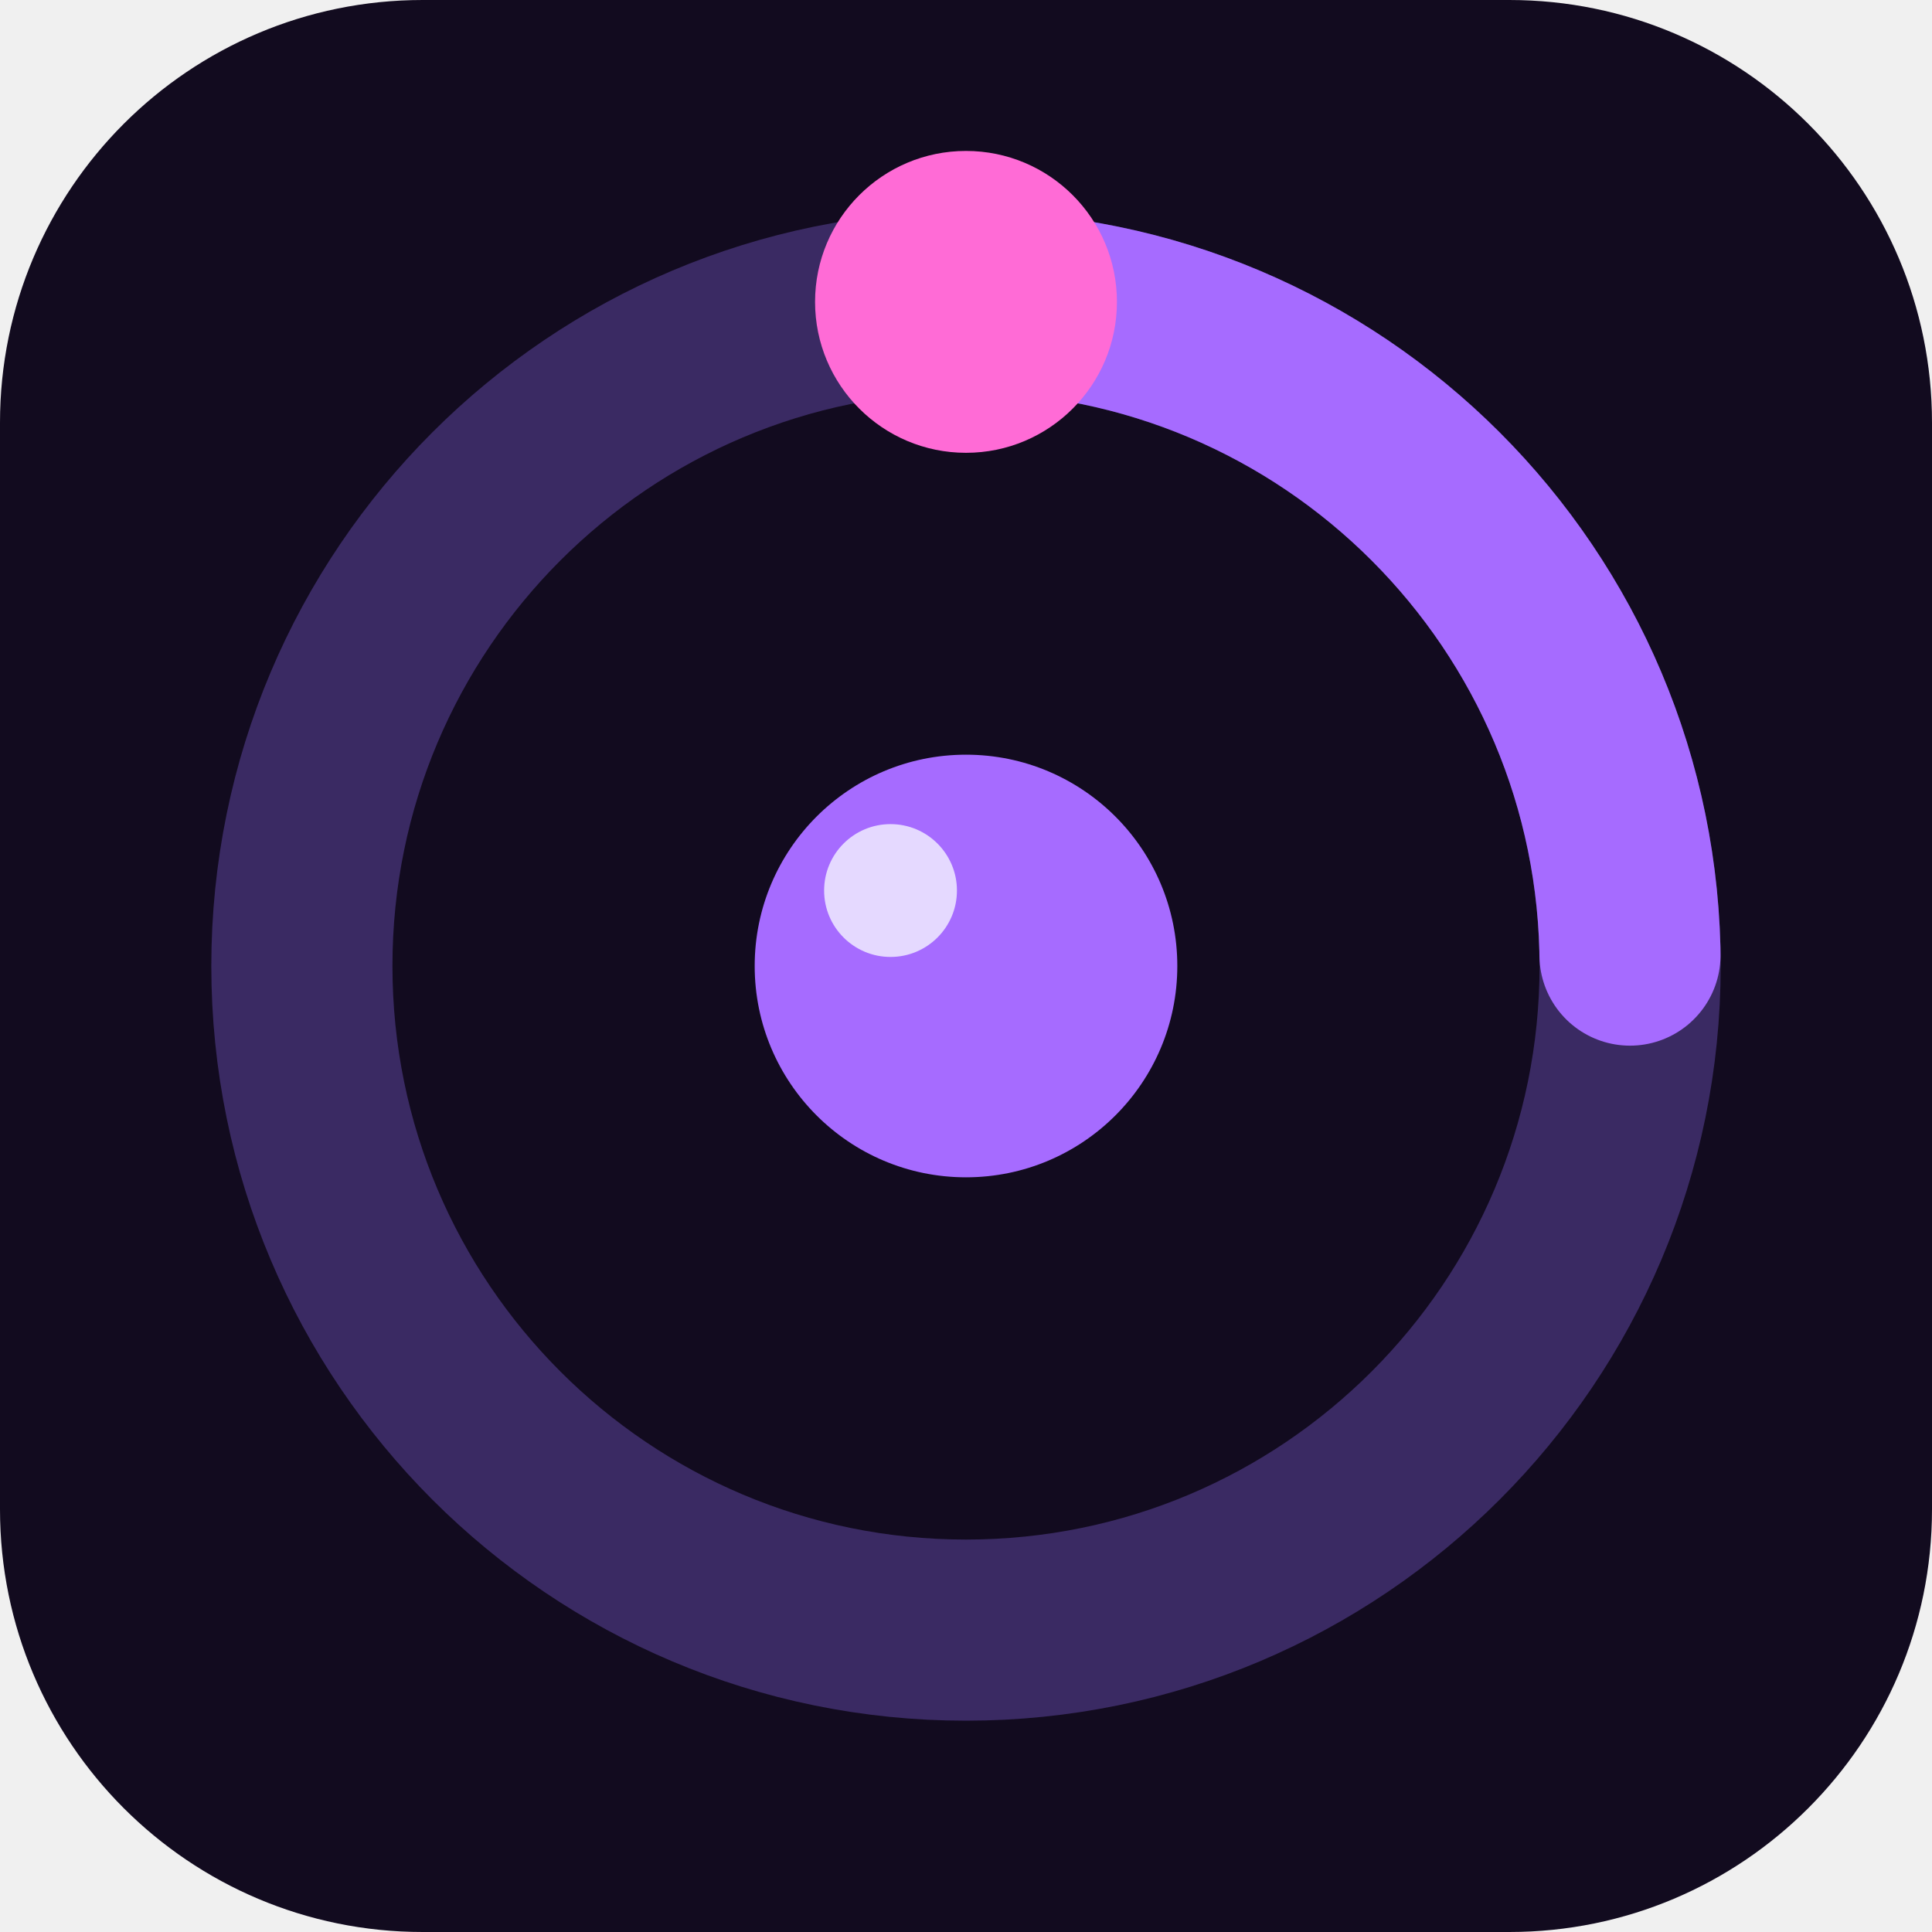
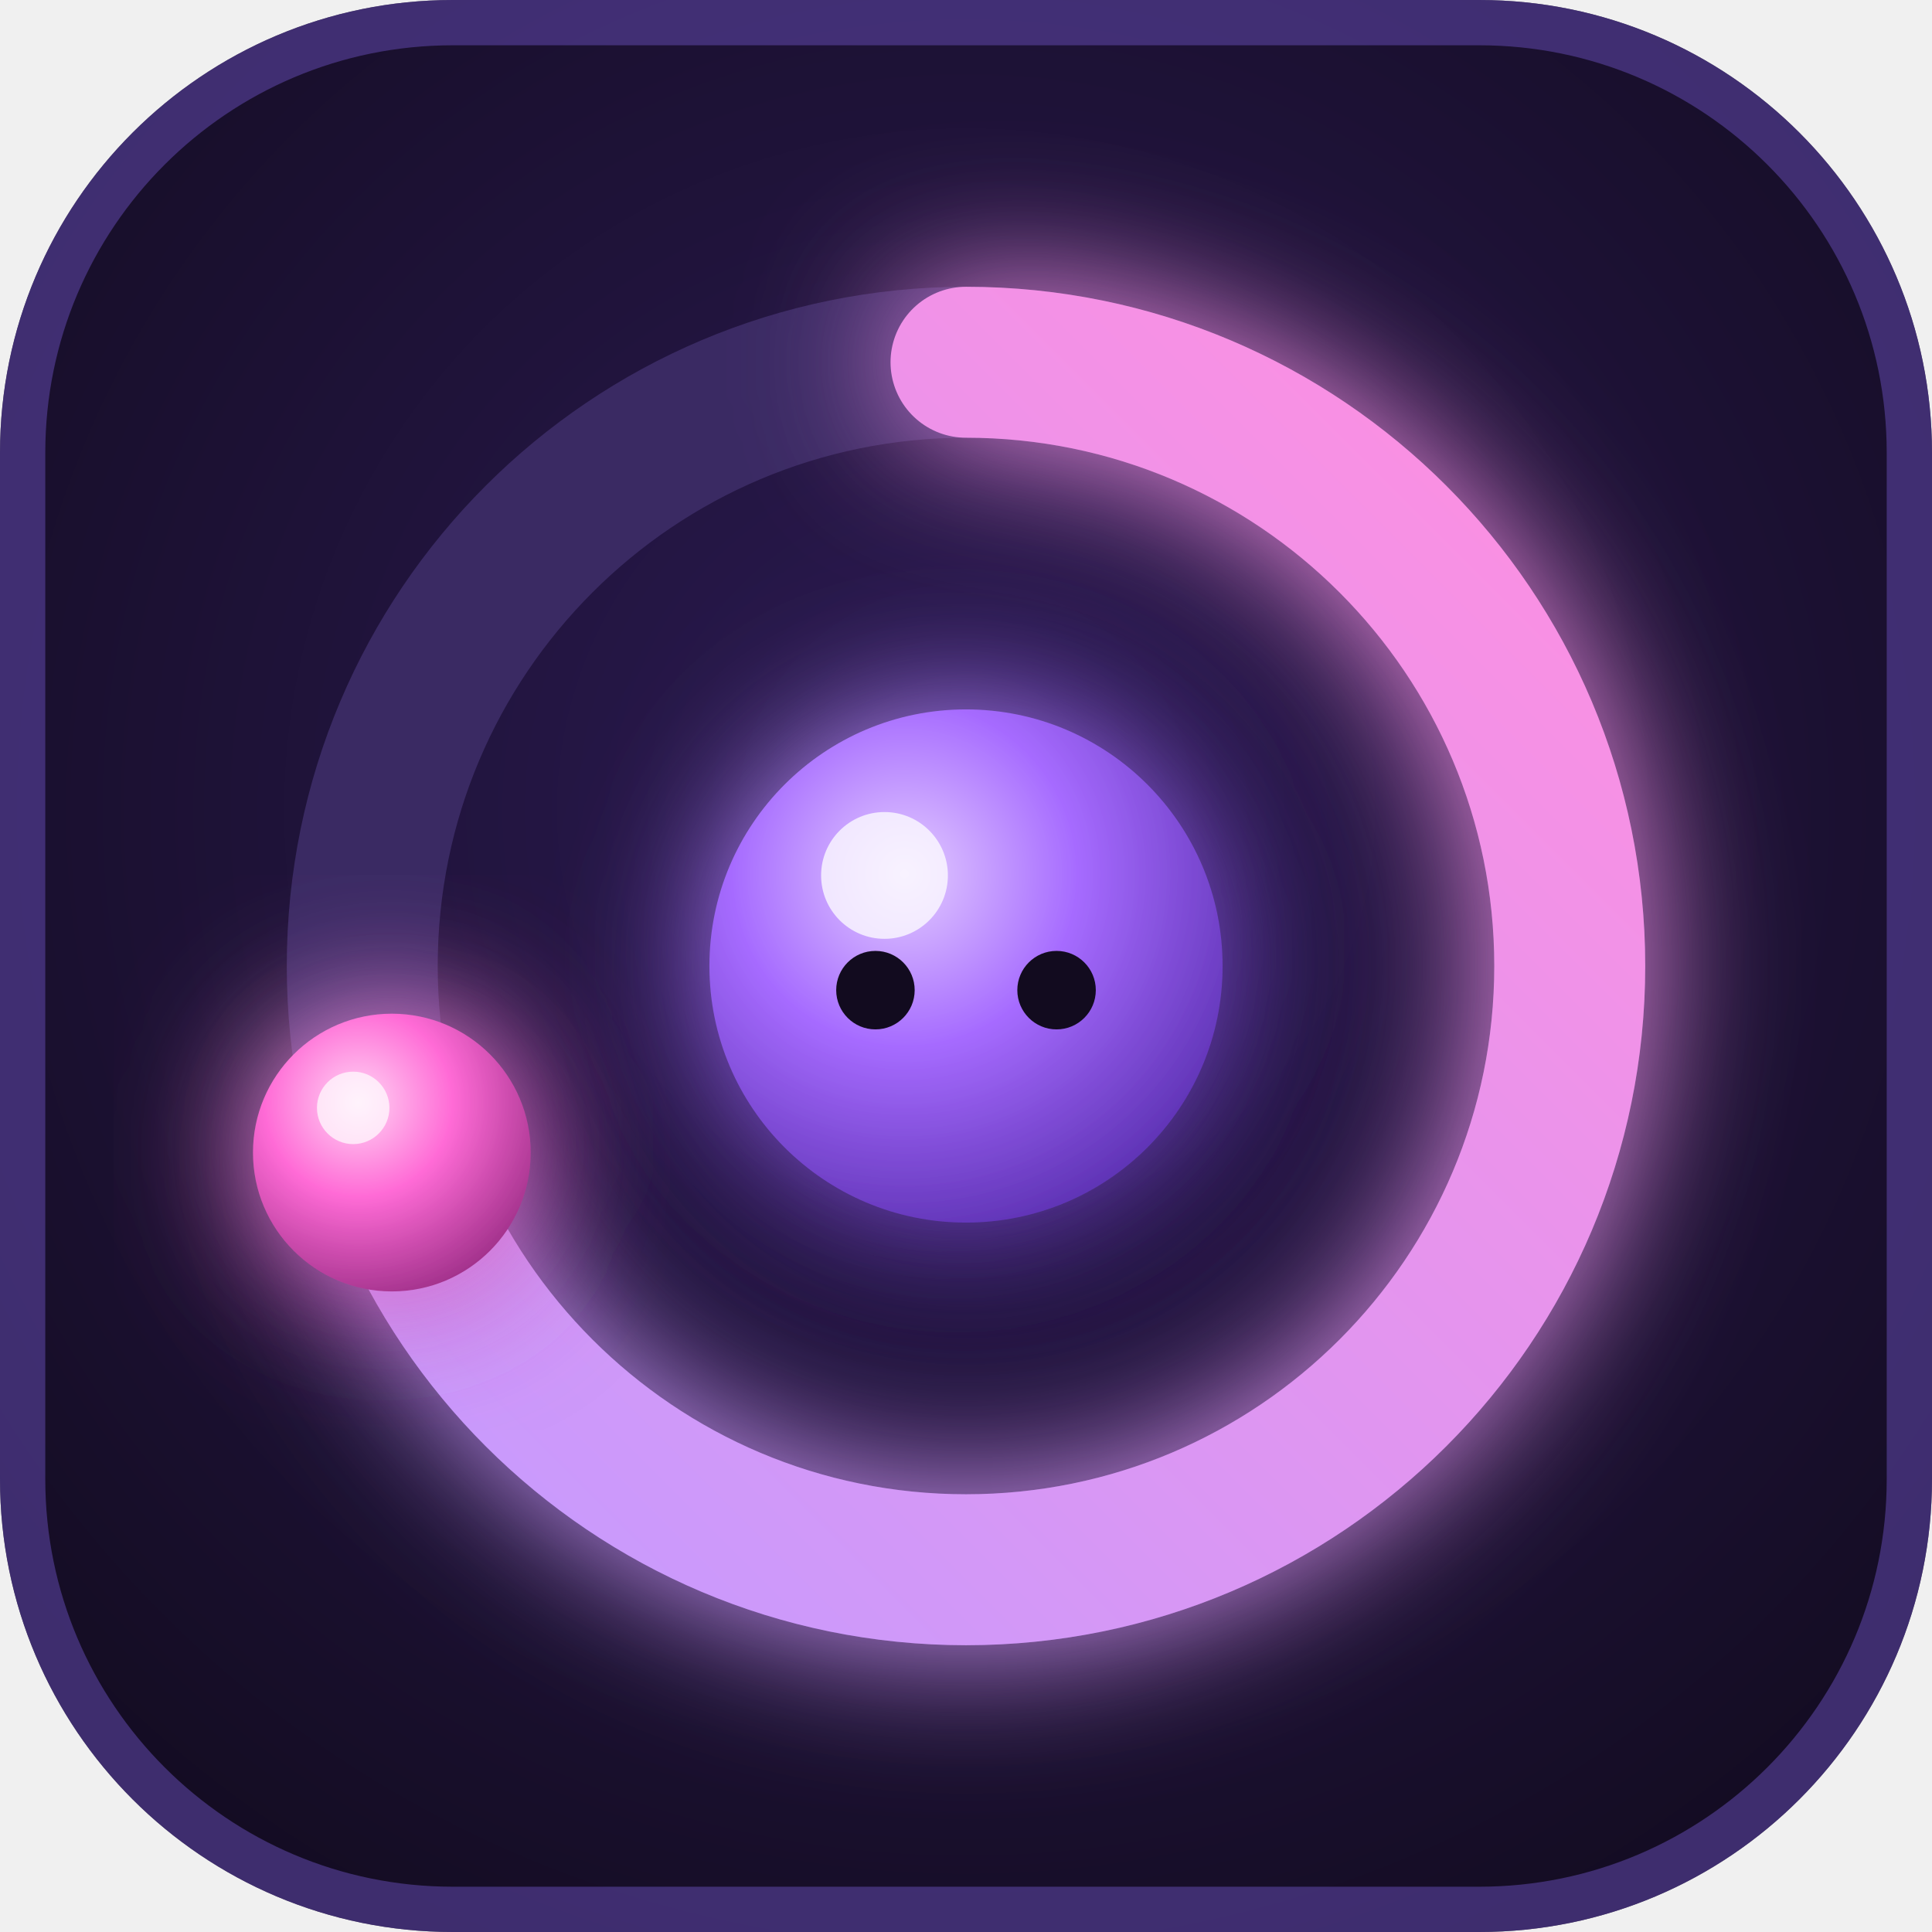
- <svg xmlns="http://www.w3.org/2000/svg" viewBox="0 0 64 64" width="64" height="64">
-   <rect width="64" height="64" rx="14" fill="#120b1f" />
-   <circle cx="32" cy="32" r="22" fill="none" stroke="#3a2a63" stroke-width="6" />
-   <circle cx="32" cy="32" r="22" fill="none" stroke="#a66bff" stroke-width="6" stroke-linecap="round" stroke-dasharray="138.2" stroke-dashoffset="104" transform="rotate(-90 32 32)" />
-   <circle cx="32" cy="10" r="5" fill="#ff6bd6" />
-   <circle cx="32" cy="32" r="7" fill="#a66bff" />
-   <circle cx="29.5" cy="29.5" r="2.2" fill="#ece6ff" opacity="0.9" />
+ <svg xmlns="http://www.w3.org/2000/svg" width="64" height="64" viewBox="0 0 64 64" role="img" aria-label="pulse">
+   <defs>
+     <radialGradient id="bg" cx="50%" cy="42%" r="70%">
+       <stop offset="0" stop-color="#2b1a52" />
+       <stop offset="1" stop-color="#120b1f" />
+     </radialGradient>
+     <radialGradient id="orb" cx="38%" cy="32%" r="75%">
+       <stop offset="0" stop-color="#e3ccff" />
+       <stop offset=".45" stop-color="#a66bff" />
+       <stop offset="1" stop-color="#5a2fb0" />
+     </radialGradient>
+     <radialGradient id="knob" cx="38%" cy="32%" r="75%">
+       <stop offset="0" stop-color="#ffd6f4" />
+       <stop offset=".45" stop-color="#ff6bd6" />
+       <stop offset="1" stop-color="#9b2d86" />
+     </radialGradient>
+     <linearGradient id="ring" x1="0" y1="0" x2="1" y2="1">
+       <stop offset="0" stop-color="#c49bff" />
+       <stop offset="1" stop-color="#ff8fe0" />
+     </linearGradient>
+     <filter id="glow" x="-50%" y="-50%" width="200%" height="200%">
+       <feGaussianBlur stdDeviation="2.4" result="b" />
+       <feMerge>
+         <feMergeNode in="b" />
+         <feMergeNode in="SourceGraphic" />
+       </feMerge>
+     </filter>
+   </defs>
+   <rect width="64" height="64" rx="15" fill="url(#bg)" />
+   <rect x=".75" y=".75" width="62.5" height="62.5" rx="14.25" fill="none" stroke="#5a44a0" stroke-opacity=".6" stroke-width="1.5" />
+   <circle cx="32" cy="32" r="20" fill="none" stroke="#3a2a63" stroke-width="5" />
+   <g filter="url(#glow)">
+     <circle cx="32" cy="32" r="20" fill="none" stroke="url(#ring)" stroke-width="5" stroke-linecap="round" stroke-dasharray="87.96 125.66" transform="rotate(-90 32 32)" />
+   </g>
+   <g filter="url(#glow)">
+     <circle cx="12.98" cy="38.18" r="4.6" fill="url(#knob)" />
+   </g>
+   <circle cx="11.7" cy="36.7" r="1.2" fill="#fff" fill-opacity=".7" />
+   <g filter="url(#glow)">
+     <circle cx="32" cy="32" r="8.5" fill="url(#orb)" />
+   </g>
+   <circle cx="29.3" cy="29" r="2.1" fill="#fff" fill-opacity=".75" />
+   <circle cx="29" cy="32.8" r="1.3" fill="#120b1f" />
+   <circle cx="35" cy="32.8" r="1.3" fill="#120b1f" />
</svg>
